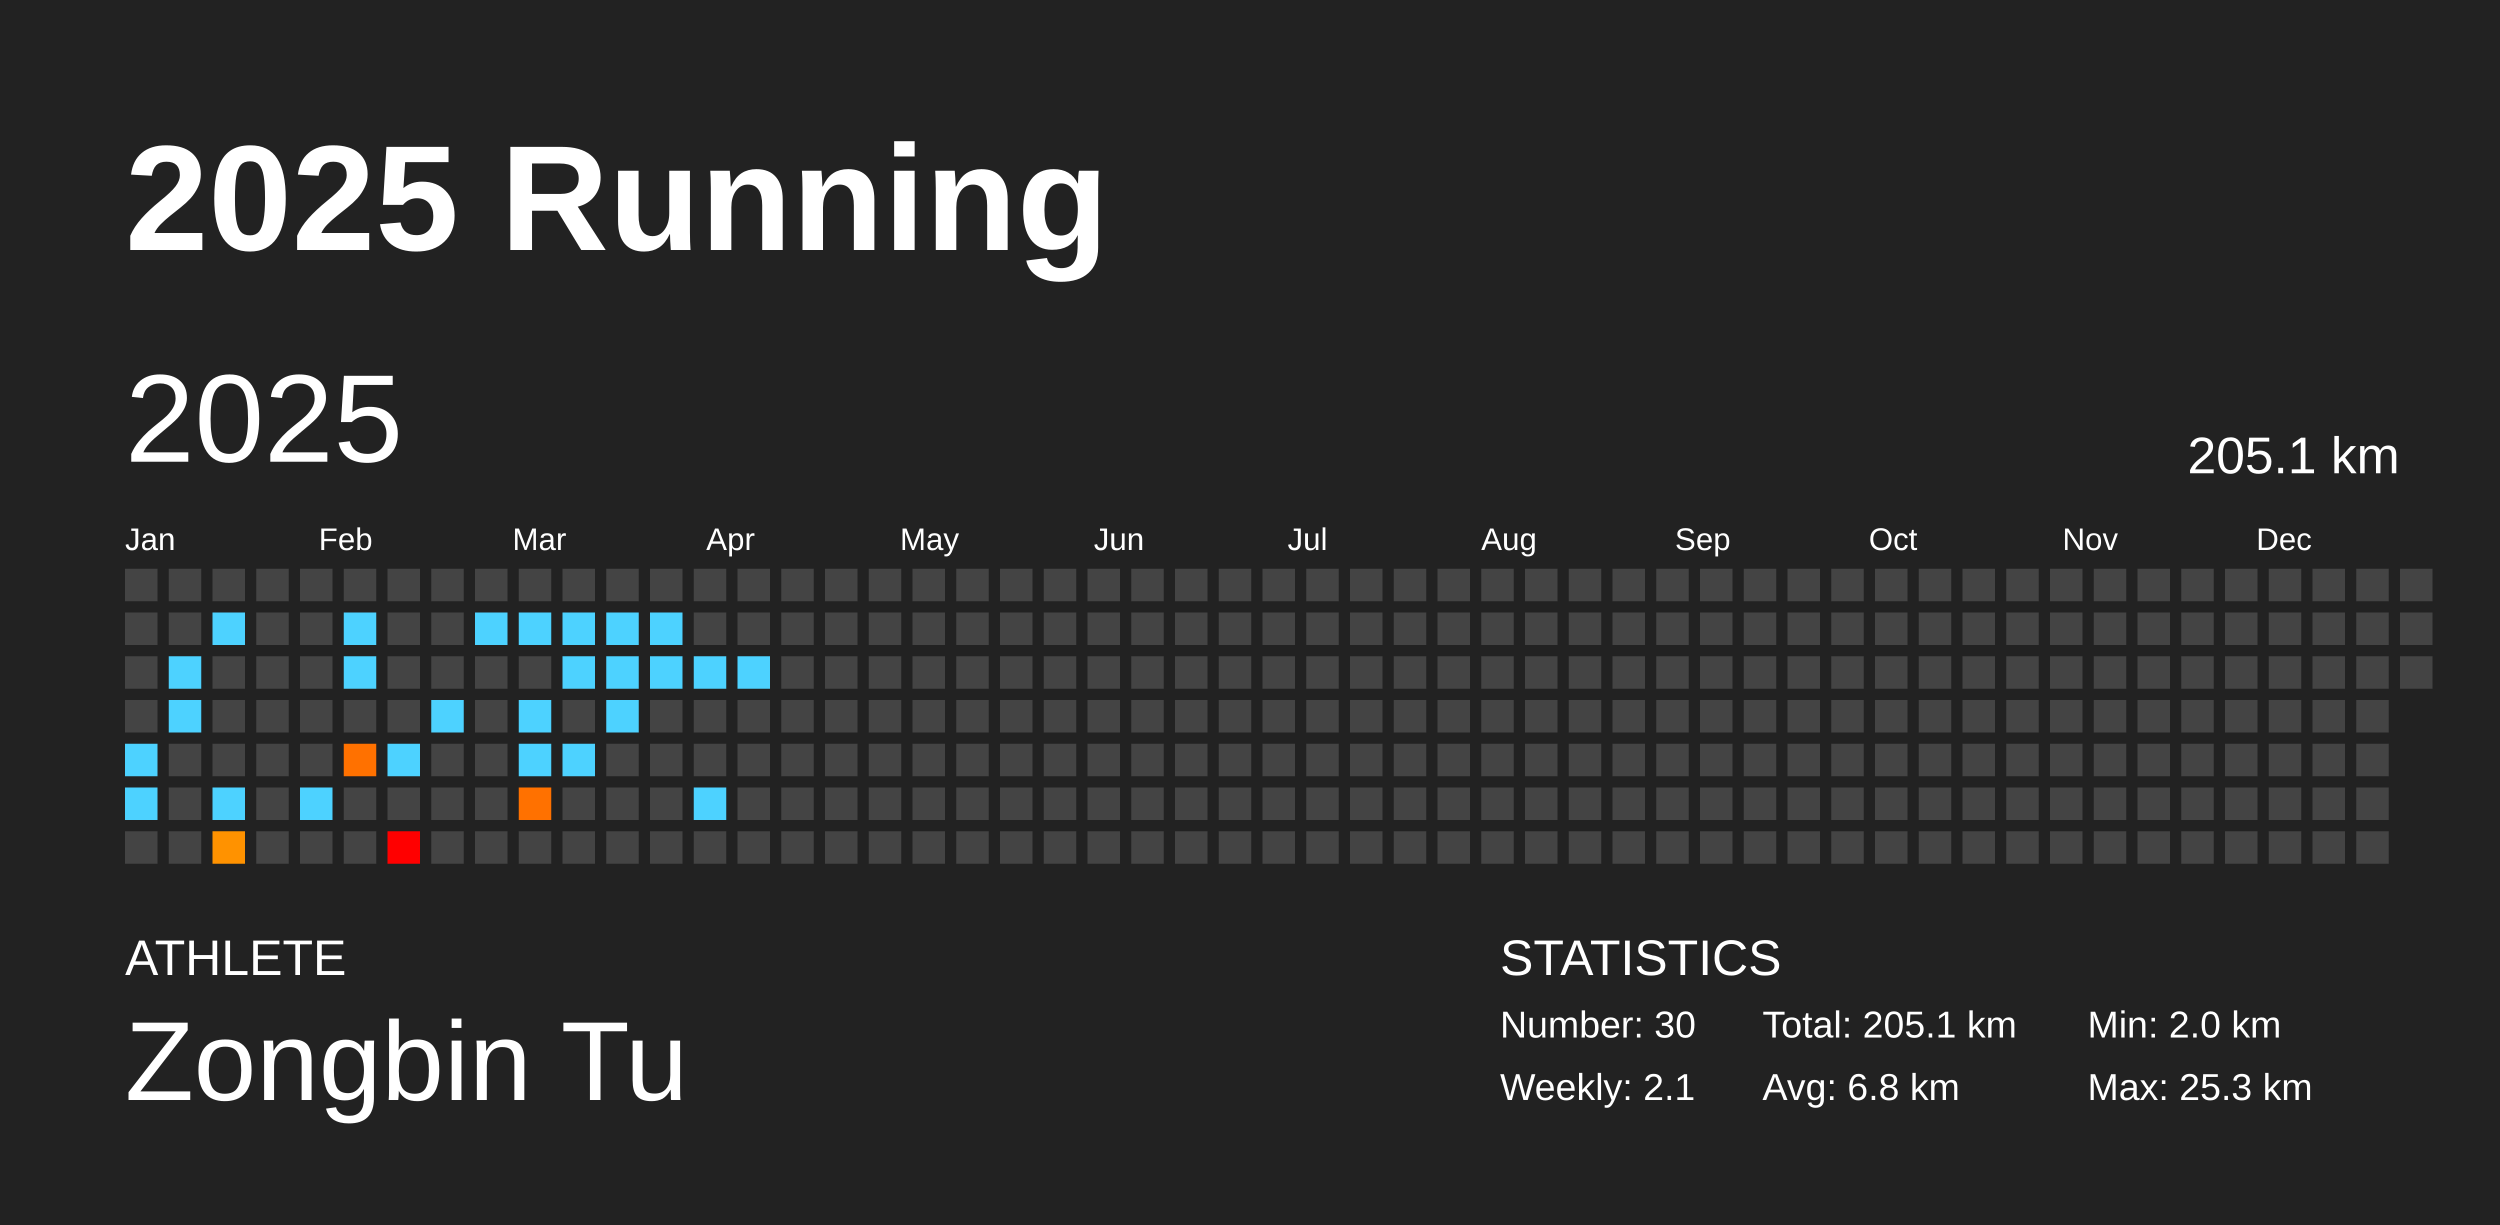
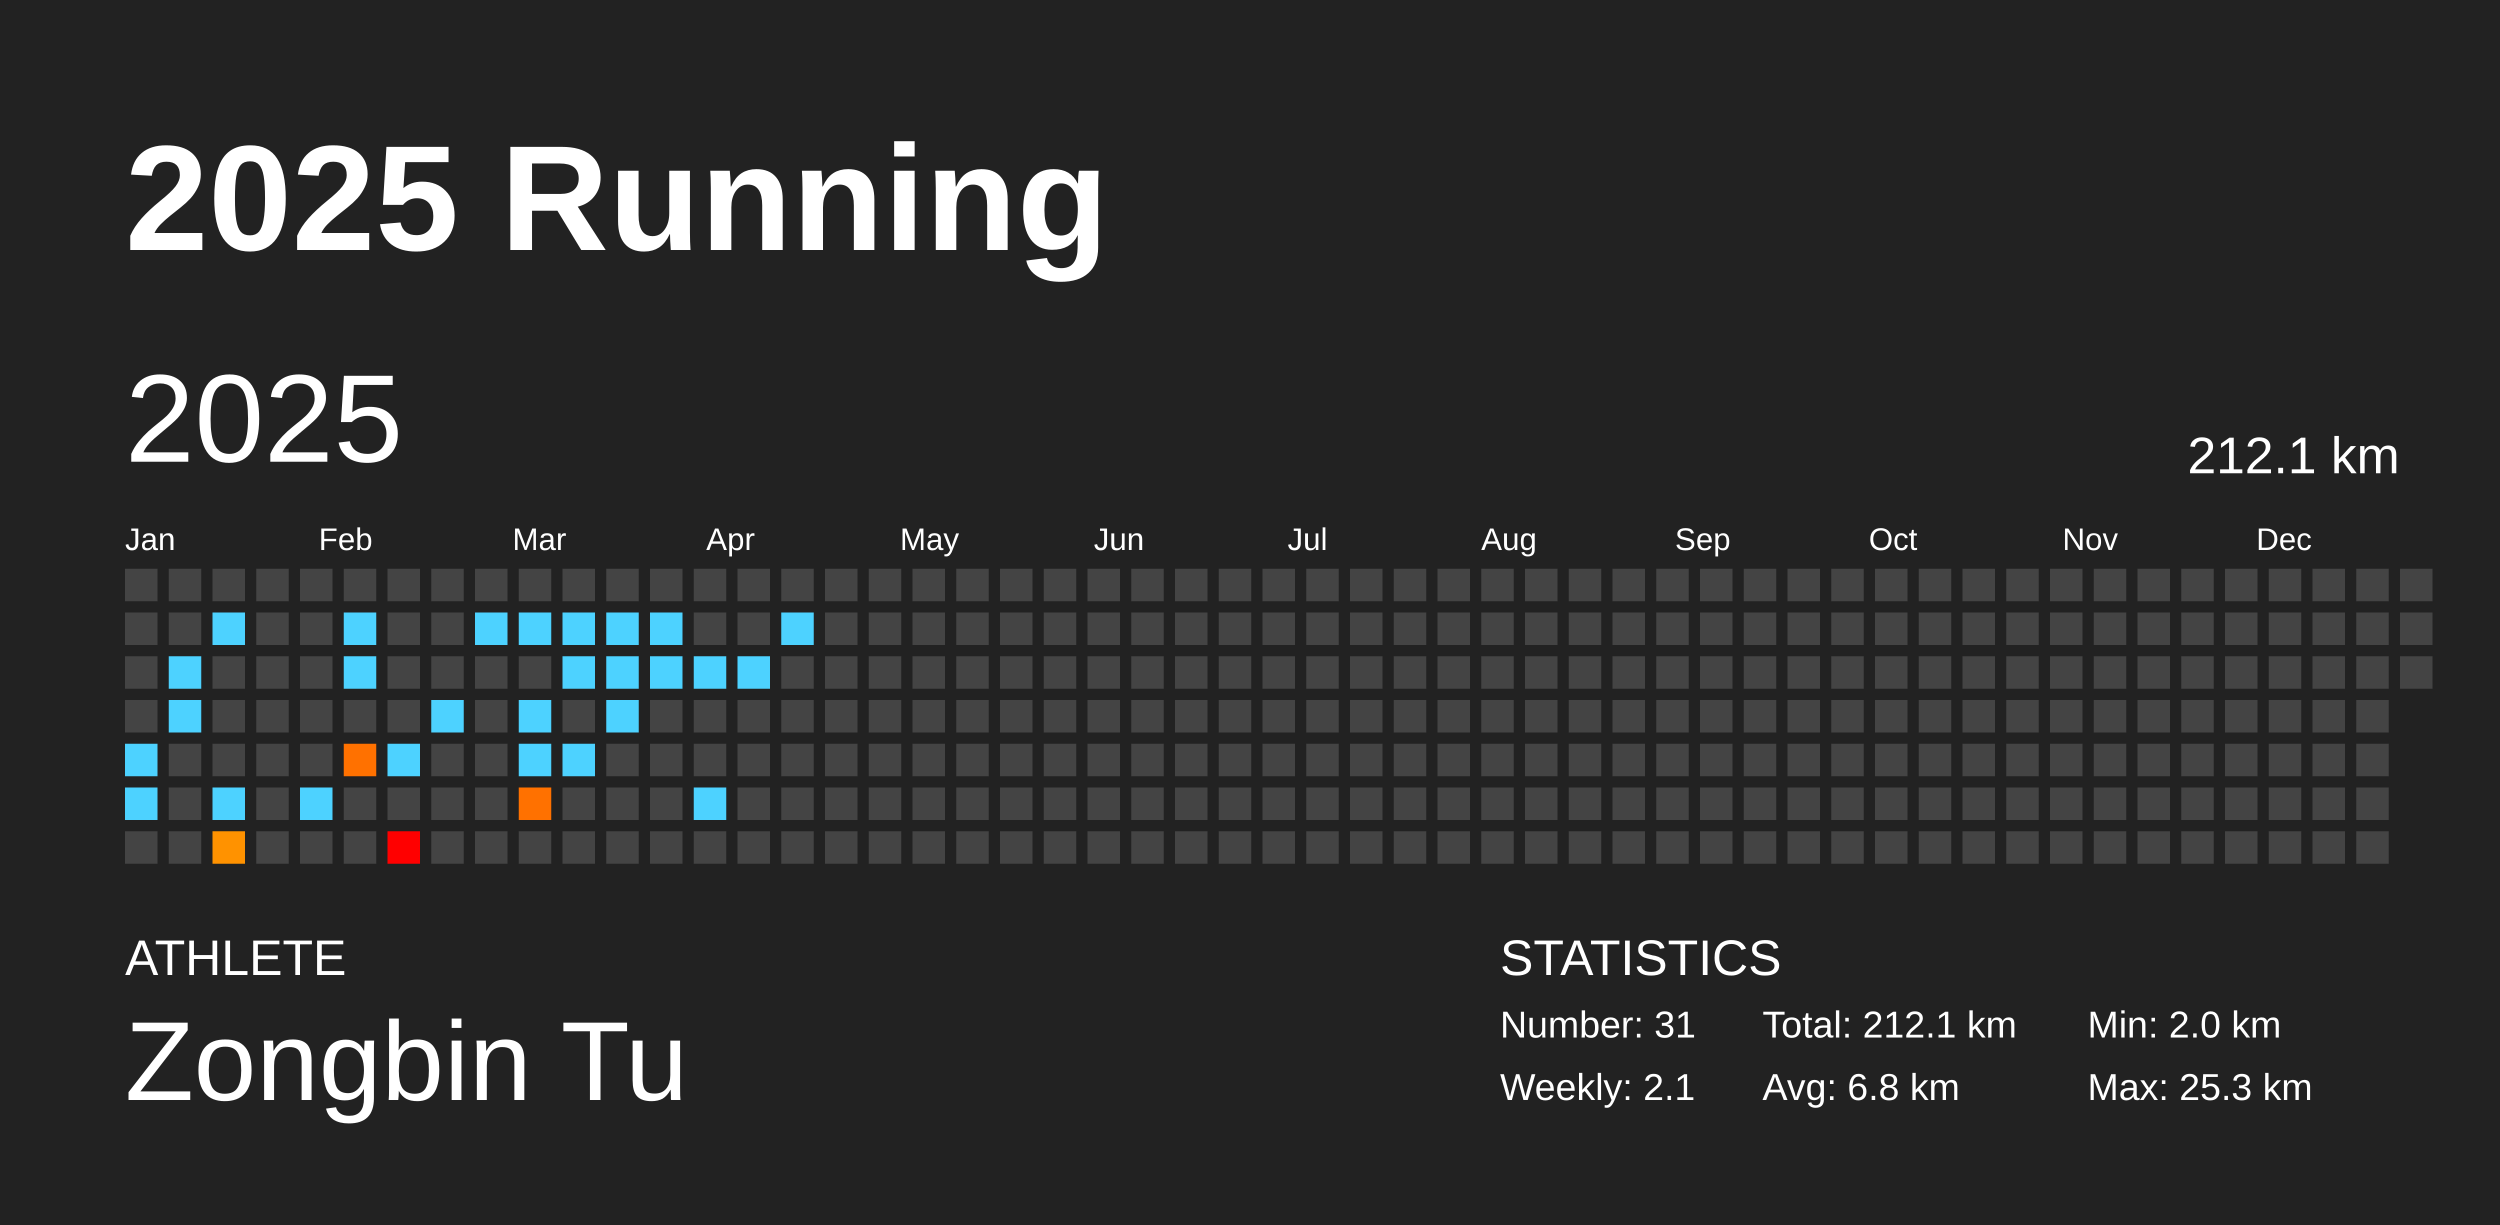
<svg xmlns="http://www.w3.org/2000/svg" baseProfile="full" height="98mm" version="1.1" viewBox="0,0,200,98" width="200mm">
  <defs />
  <rect fill="#222222" height="98" width="200" x="0" y="0" />
  <text fill="#FFFFFF" style="font-size:12px; font-family:Arial; font-weight:bold;" x="10" y="20">2025 Running</text>
  <text fill="#FFFFFF" style="font-size:4px; font-family:Arial" x="10" y="78">ATHLETE</text>
  <text fill="#FFFFFF" style="font-size:9px; font-family:Arial" x="10" y="88">Zongbin Tu</text>
  <text fill="#FFFFFF" style="font-size:4px; font-family:Arial" x="120" y="78">STATISTICS</text>
-   <text fill="#FFFFFF" style="font-size:3px; font-family:Arial" x="120" y="83">Number: 30</text>
+   <text fill="#FFFFFF" style="font-size:3px; font-family:Arial" x="120" y="83">Number: 31</text>
  <text fill="#FFFFFF" style="font-size:3px; font-family:Arial" x="120" y="88">Weekly: 2.1</text>
-   <text fill="#FFFFFF" style="font-size:3px; font-family:Arial" x="141" y="83">Total: 205.1 km</text>
+   <text fill="#FFFFFF" style="font-size:3px; font-family:Arial" x="141" y="83">Total: 212.1 km</text>
  <text fill="#FFFFFF" style="font-size:3px; font-family:Arial" x="141" y="88">Avg: 6.8 km</text>
  <text fill="#FFFFFF" style="font-size:3px; font-family:Arial" x="167" y="83">Min: 2.0 km</text>
  <text fill="#FFFFFF" style="font-size:3px; font-family:Arial" x="167" y="88">Max: 25.3 km</text>
  <text dominant-baseline="hanging" fill="#FFFFFF" style="font-size:10.0px; font-family:Arial;" x="10" y="30">2025</text>
-   <text dominant-baseline="hanging" fill="#FFFFFF" style="font-size:4.125px; font-family:Arial;" x="175" y="35">205.1 km</text>
+   <text dominant-baseline="hanging" fill="#FFFFFF" style="font-size:4.125px; font-family:Arial;" x="175" y="35">212.1 km</text>
  <text fill="#FFFFFF" style="font-size:2.5px; font-family:Arial" x="10.0" y="44">Jan</text>
  <text fill="#FFFFFF" style="font-size:2.5px; font-family:Arial" x="25.5" y="44">Feb</text>
  <text fill="#FFFFFF" style="font-size:2.5px; font-family:Arial" x="41.0" y="44">Mar</text>
  <text fill="#FFFFFF" style="font-size:2.5px; font-family:Arial" x="56.5" y="44">Apr</text>
  <text fill="#FFFFFF" style="font-size:2.5px; font-family:Arial" x="72.0" y="44">May</text>
  <text fill="#FFFFFF" style="font-size:2.5px; font-family:Arial" x="87.5" y="44">Jun</text>
  <text fill="#FFFFFF" style="font-size:2.5px; font-family:Arial" x="103.0" y="44">Jul</text>
  <text fill="#FFFFFF" style="font-size:2.5px; font-family:Arial" x="118.5" y="44">Aug</text>
  <text fill="#FFFFFF" style="font-size:2.5px; font-family:Arial" x="134.0" y="44">Sep</text>
  <text fill="#FFFFFF" style="font-size:2.5px; font-family:Arial" x="149.5" y="44">Oct</text>
  <text fill="#FFFFFF" style="font-size:2.5px; font-family:Arial" x="165.0" y="44">Nov</text>
  <text fill="#FFFFFF" style="font-size:2.5px; font-family:Arial" x="180.5" y="44">Dec</text>
  <rect fill="#444444" height="2.6" width="2.6" x="10.0" y="45.5" />
  <rect fill="#444444" height="2.6" width="2.6" x="10.0" y="49.0" />
  <rect fill="#444444" height="2.6" width="2.6" x="10.0" y="52.5" />
  <rect fill="#444444" height="2.6" width="2.6" x="10.0" y="56.0" />
  <rect fill="#4dd2ff" height="2.6" width="2.6" x="10.0" y="59.5" />
  <rect fill="#4dd2ff" height="2.6" width="2.6" x="10.0" y="63.0" />
  <rect fill="#444444" height="2.6" width="2.6" x="10.0" y="66.5" />
  <rect fill="#444444" height="2.6" width="2.6" x="13.5" y="45.5" />
  <rect fill="#444444" height="2.6" width="2.6" x="13.5" y="49.0" />
  <rect fill="#4dd2ff" height="2.6" width="2.6" x="13.5" y="52.5" />
  <rect fill="#4dd2ff" height="2.6" width="2.6" x="13.5" y="56.0" />
  <rect fill="#444444" height="2.6" width="2.6" x="13.5" y="59.5" />
  <rect fill="#444444" height="2.6" width="2.6" x="13.5" y="63.0" />
  <rect fill="#444444" height="2.6" width="2.6" x="13.5" y="66.5" />
  <rect fill="#444444" height="2.6" width="2.6" x="17.0" y="45.5" />
  <rect fill="#4dd2ff" height="2.6" width="2.6" x="17.0" y="49.0" />
  <rect fill="#444444" height="2.6" width="2.6" x="17.0" y="52.5" />
  <rect fill="#444444" height="2.6" width="2.6" x="17.0" y="56.0" />
  <rect fill="#444444" height="2.6" width="2.6" x="17.0" y="59.5" />
  <rect fill="#4dd2ff" height="2.6" width="2.6" x="17.0" y="63.0" />
  <rect fill="#ff9200" height="2.6" width="2.6" x="17.0" y="66.5" />
  <rect fill="#444444" height="2.6" width="2.6" x="20.5" y="45.5" />
  <rect fill="#444444" height="2.6" width="2.6" x="20.5" y="49.0" />
  <rect fill="#444444" height="2.6" width="2.6" x="20.5" y="52.5" />
  <rect fill="#444444" height="2.6" width="2.6" x="20.5" y="56.0" />
  <rect fill="#444444" height="2.6" width="2.6" x="20.5" y="59.5" />
  <rect fill="#444444" height="2.6" width="2.6" x="20.5" y="63.0" />
  <rect fill="#444444" height="2.6" width="2.6" x="20.5" y="66.5" />
  <rect fill="#444444" height="2.6" width="2.6" x="24.0" y="45.5" />
  <rect fill="#444444" height="2.6" width="2.6" x="24.0" y="49.0" />
  <rect fill="#444444" height="2.6" width="2.6" x="24.0" y="52.5" />
  <rect fill="#444444" height="2.6" width="2.6" x="24.0" y="56.0" />
  <rect fill="#444444" height="2.6" width="2.6" x="24.0" y="59.5" />
  <rect fill="#4dd2ff" height="2.6" width="2.6" x="24.0" y="63.0" />
  <rect fill="#444444" height="2.6" width="2.6" x="24.0" y="66.5" />
  <rect fill="#444444" height="2.6" width="2.6" x="27.5" y="45.5" />
  <rect fill="#4dd2ff" height="2.6" width="2.6" x="27.5" y="49.0" />
  <rect fill="#4dd2ff" height="2.6" width="2.6" x="27.5" y="52.5" />
  <rect fill="#444444" height="2.6" width="2.6" x="27.5" y="56.0" />
  <rect fill="#ff7100" height="2.6" width="2.6" x="27.5" y="59.5" />
  <rect fill="#444444" height="2.6" width="2.6" x="27.5" y="63.0" />
  <rect fill="#444444" height="2.6" width="2.6" x="27.5" y="66.5" />
  <rect fill="#444444" height="2.6" width="2.6" x="31.0" y="45.5" />
  <rect fill="#444444" height="2.6" width="2.6" x="31.0" y="49.0" />
  <rect fill="#444444" height="2.6" width="2.6" x="31.0" y="52.5" />
  <rect fill="#444444" height="2.6" width="2.6" x="31.0" y="56.0" />
  <rect fill="#4dd2ff" height="2.6" width="2.6" x="31.0" y="59.5" />
  <rect fill="#444444" height="2.6" width="2.6" x="31.0" y="63.0" />
  <rect fill="red" height="2.6" width="2.6" x="31.0" y="66.5" />
  <rect fill="#444444" height="2.6" width="2.6" x="34.5" y="45.5" />
  <rect fill="#444444" height="2.6" width="2.6" x="34.5" y="49.0" />
  <rect fill="#444444" height="2.6" width="2.6" x="34.5" y="52.5" />
  <rect fill="#4dd2ff" height="2.6" width="2.6" x="34.5" y="56.0" />
  <rect fill="#444444" height="2.6" width="2.6" x="34.5" y="59.5" />
  <rect fill="#444444" height="2.6" width="2.6" x="34.5" y="63.0" />
  <rect fill="#444444" height="2.6" width="2.6" x="34.5" y="66.5" />
  <rect fill="#444444" height="2.6" width="2.6" x="38.0" y="45.5" />
  <rect fill="#4dd2ff" height="2.6" width="2.6" x="38.0" y="49.0" />
  <rect fill="#444444" height="2.6" width="2.6" x="38.0" y="52.5" />
  <rect fill="#444444" height="2.6" width="2.6" x="38.0" y="56.0" />
  <rect fill="#444444" height="2.6" width="2.6" x="38.0" y="59.5" />
  <rect fill="#444444" height="2.6" width="2.6" x="38.0" y="63.0" />
  <rect fill="#444444" height="2.6" width="2.6" x="38.0" y="66.5" />
  <rect fill="#444444" height="2.6" width="2.6" x="41.5" y="45.5" />
  <rect fill="#4dd2ff" height="2.6" width="2.6" x="41.5" y="49.0" />
  <rect fill="#444444" height="2.6" width="2.6" x="41.5" y="52.5" />
  <rect fill="#4dd2ff" height="2.6" width="2.6" x="41.5" y="56.0" />
  <rect fill="#4dd2ff" height="2.6" width="2.6" x="41.5" y="59.5" />
  <rect fill="#ff7100" height="2.6" width="2.6" x="41.5" y="63.0" />
  <rect fill="#444444" height="2.6" width="2.6" x="41.5" y="66.5" />
  <rect fill="#444444" height="2.6" width="2.6" x="45.0" y="45.5" />
  <rect fill="#4dd2ff" height="2.6" width="2.6" x="45.0" y="49.0" />
  <rect fill="#4dd2ff" height="2.6" width="2.6" x="45.0" y="52.5" />
  <rect fill="#444444" height="2.6" width="2.6" x="45.0" y="56.0" />
  <rect fill="#4dd2ff" height="2.6" width="2.6" x="45.0" y="59.5" />
  <rect fill="#444444" height="2.6" width="2.6" x="45.0" y="63.0" />
  <rect fill="#444444" height="2.6" width="2.6" x="45.0" y="66.5" />
  <rect fill="#444444" height="2.6" width="2.6" x="48.5" y="45.5" />
  <rect fill="#4dd2ff" height="2.6" width="2.6" x="48.5" y="49.0" />
  <rect fill="#4dd2ff" height="2.6" width="2.6" x="48.5" y="52.5" />
  <rect fill="#4dd2ff" height="2.6" width="2.6" x="48.5" y="56.0" />
  <rect fill="#444444" height="2.6" width="2.6" x="48.5" y="59.5" />
  <rect fill="#444444" height="2.6" width="2.6" x="48.5" y="63.0" />
  <rect fill="#444444" height="2.6" width="2.6" x="48.5" y="66.5" />
  <rect fill="#444444" height="2.6" width="2.6" x="52.0" y="45.5" />
  <rect fill="#4dd2ff" height="2.6" width="2.6" x="52.0" y="49.0" />
  <rect fill="#4dd2ff" height="2.6" width="2.6" x="52.0" y="52.5" />
  <rect fill="#444444" height="2.6" width="2.6" x="52.0" y="56.0" />
  <rect fill="#444444" height="2.6" width="2.6" x="52.0" y="59.5" />
  <rect fill="#444444" height="2.6" width="2.6" x="52.0" y="63.0" />
  <rect fill="#444444" height="2.6" width="2.6" x="52.0" y="66.5" />
  <rect fill="#444444" height="2.6" width="2.6" x="55.5" y="45.5" />
  <rect fill="#444444" height="2.6" width="2.6" x="55.5" y="49.0" />
  <rect fill="#4dd2ff" height="2.6" width="2.6" x="55.5" y="52.5" />
  <rect fill="#444444" height="2.6" width="2.6" x="55.5" y="56.0" />
  <rect fill="#444444" height="2.6" width="2.6" x="55.5" y="59.5" />
  <rect fill="#4dd2ff" height="2.6" width="2.6" x="55.5" y="63.0" />
  <rect fill="#444444" height="2.6" width="2.6" x="55.5" y="66.5" />
  <rect fill="#444444" height="2.6" width="2.6" x="59.0" y="45.5" />
  <rect fill="#444444" height="2.6" width="2.6" x="59.0" y="49.0" />
  <rect fill="#4dd2ff" height="2.6" width="2.6" x="59.0" y="52.5" />
  <rect fill="#444444" height="2.6" width="2.6" x="59.0" y="56.0" />
  <rect fill="#444444" height="2.6" width="2.6" x="59.0" y="59.5" />
  <rect fill="#444444" height="2.6" width="2.6" x="59.0" y="63.0" />
  <rect fill="#444444" height="2.6" width="2.6" x="59.0" y="66.5" />
  <rect fill="#444444" height="2.6" width="2.6" x="62.5" y="45.5" />
-   <rect fill="#444444" height="2.6" width="2.6" x="62.5" y="49.0" />
+   <rect fill="#4dd2ff" height="2.6" width="2.6" x="62.5" y="49.0" />
  <rect fill="#444444" height="2.6" width="2.6" x="62.5" y="52.5" />
  <rect fill="#444444" height="2.6" width="2.6" x="62.5" y="56.0" />
  <rect fill="#444444" height="2.6" width="2.6" x="62.5" y="59.5" />
  <rect fill="#444444" height="2.6" width="2.6" x="62.5" y="63.0" />
  <rect fill="#444444" height="2.6" width="2.6" x="62.5" y="66.5" />
  <rect fill="#444444" height="2.6" width="2.6" x="66.0" y="45.5" />
  <rect fill="#444444" height="2.6" width="2.6" x="66.0" y="49.0" />
  <rect fill="#444444" height="2.6" width="2.6" x="66.0" y="52.5" />
  <rect fill="#444444" height="2.6" width="2.6" x="66.0" y="56.0" />
  <rect fill="#444444" height="2.6" width="2.6" x="66.0" y="59.5" />
  <rect fill="#444444" height="2.6" width="2.6" x="66.0" y="63.0" />
  <rect fill="#444444" height="2.6" width="2.6" x="66.0" y="66.5" />
  <rect fill="#444444" height="2.6" width="2.6" x="69.5" y="45.5" />
  <rect fill="#444444" height="2.6" width="2.6" x="69.5" y="49.0" />
  <rect fill="#444444" height="2.6" width="2.6" x="69.5" y="52.5" />
  <rect fill="#444444" height="2.6" width="2.6" x="69.5" y="56.0" />
  <rect fill="#444444" height="2.6" width="2.6" x="69.5" y="59.5" />
  <rect fill="#444444" height="2.6" width="2.6" x="69.5" y="63.0" />
  <rect fill="#444444" height="2.6" width="2.6" x="69.5" y="66.5" />
  <rect fill="#444444" height="2.6" width="2.6" x="73.0" y="45.5" />
  <rect fill="#444444" height="2.6" width="2.6" x="73.0" y="49.0" />
  <rect fill="#444444" height="2.6" width="2.6" x="73.0" y="52.5" />
  <rect fill="#444444" height="2.6" width="2.6" x="73.0" y="56.0" />
  <rect fill="#444444" height="2.6" width="2.6" x="73.0" y="59.5" />
  <rect fill="#444444" height="2.6" width="2.6" x="73.0" y="63.0" />
  <rect fill="#444444" height="2.6" width="2.6" x="73.0" y="66.5" />
  <rect fill="#444444" height="2.6" width="2.6" x="76.5" y="45.5" />
  <rect fill="#444444" height="2.6" width="2.6" x="76.5" y="49.0" />
  <rect fill="#444444" height="2.6" width="2.6" x="76.5" y="52.5" />
  <rect fill="#444444" height="2.6" width="2.6" x="76.5" y="56.0" />
  <rect fill="#444444" height="2.6" width="2.6" x="76.5" y="59.5" />
  <rect fill="#444444" height="2.6" width="2.6" x="76.5" y="63.0" />
  <rect fill="#444444" height="2.6" width="2.6" x="76.5" y="66.5" />
  <rect fill="#444444" height="2.6" width="2.6" x="80.0" y="45.5" />
  <rect fill="#444444" height="2.6" width="2.6" x="80.0" y="49.0" />
  <rect fill="#444444" height="2.6" width="2.6" x="80.0" y="52.5" />
  <rect fill="#444444" height="2.6" width="2.6" x="80.0" y="56.0" />
  <rect fill="#444444" height="2.6" width="2.6" x="80.0" y="59.5" />
  <rect fill="#444444" height="2.6" width="2.6" x="80.0" y="63.0" />
  <rect fill="#444444" height="2.6" width="2.6" x="80.0" y="66.5" />
  <rect fill="#444444" height="2.6" width="2.6" x="83.5" y="45.5" />
  <rect fill="#444444" height="2.6" width="2.6" x="83.5" y="49.0" />
  <rect fill="#444444" height="2.6" width="2.6" x="83.5" y="52.5" />
  <rect fill="#444444" height="2.6" width="2.6" x="83.5" y="56.0" />
  <rect fill="#444444" height="2.6" width="2.6" x="83.5" y="59.5" />
  <rect fill="#444444" height="2.6" width="2.6" x="83.5" y="63.0" />
  <rect fill="#444444" height="2.6" width="2.6" x="83.5" y="66.5" />
  <rect fill="#444444" height="2.6" width="2.6" x="87.0" y="45.5" />
  <rect fill="#444444" height="2.6" width="2.6" x="87.0" y="49.0" />
  <rect fill="#444444" height="2.6" width="2.6" x="87.0" y="52.5" />
  <rect fill="#444444" height="2.6" width="2.6" x="87.0" y="56.0" />
  <rect fill="#444444" height="2.6" width="2.6" x="87.0" y="59.5" />
  <rect fill="#444444" height="2.6" width="2.6" x="87.0" y="63.0" />
  <rect fill="#444444" height="2.6" width="2.6" x="87.0" y="66.5" />
  <rect fill="#444444" height="2.6" width="2.6" x="90.5" y="45.5" />
  <rect fill="#444444" height="2.6" width="2.6" x="90.5" y="49.0" />
  <rect fill="#444444" height="2.6" width="2.6" x="90.5" y="52.5" />
  <rect fill="#444444" height="2.6" width="2.6" x="90.5" y="56.0" />
  <rect fill="#444444" height="2.6" width="2.6" x="90.5" y="59.5" />
  <rect fill="#444444" height="2.6" width="2.6" x="90.5" y="63.0" />
  <rect fill="#444444" height="2.6" width="2.6" x="90.5" y="66.5" />
  <rect fill="#444444" height="2.6" width="2.6" x="94.0" y="45.5" />
  <rect fill="#444444" height="2.6" width="2.6" x="94.0" y="49.0" />
  <rect fill="#444444" height="2.6" width="2.6" x="94.0" y="52.5" />
  <rect fill="#444444" height="2.6" width="2.6" x="94.0" y="56.0" />
  <rect fill="#444444" height="2.6" width="2.6" x="94.0" y="59.5" />
  <rect fill="#444444" height="2.6" width="2.6" x="94.0" y="63.0" />
  <rect fill="#444444" height="2.6" width="2.6" x="94.0" y="66.5" />
  <rect fill="#444444" height="2.6" width="2.6" x="97.5" y="45.5" />
  <rect fill="#444444" height="2.6" width="2.6" x="97.5" y="49.0" />
  <rect fill="#444444" height="2.6" width="2.6" x="97.5" y="52.5" />
  <rect fill="#444444" height="2.6" width="2.6" x="97.5" y="56.0" />
  <rect fill="#444444" height="2.6" width="2.6" x="97.5" y="59.5" />
  <rect fill="#444444" height="2.6" width="2.6" x="97.5" y="63.0" />
  <rect fill="#444444" height="2.6" width="2.6" x="97.5" y="66.5" />
  <rect fill="#444444" height="2.6" width="2.6" x="101.0" y="45.5" />
  <rect fill="#444444" height="2.6" width="2.6" x="101.0" y="49.0" />
  <rect fill="#444444" height="2.6" width="2.6" x="101.0" y="52.5" />
  <rect fill="#444444" height="2.6" width="2.6" x="101.0" y="56.0" />
  <rect fill="#444444" height="2.6" width="2.6" x="101.0" y="59.5" />
  <rect fill="#444444" height="2.6" width="2.6" x="101.0" y="63.0" />
  <rect fill="#444444" height="2.6" width="2.6" x="101.0" y="66.5" />
  <rect fill="#444444" height="2.6" width="2.6" x="104.5" y="45.5" />
  <rect fill="#444444" height="2.6" width="2.6" x="104.5" y="49.0" />
  <rect fill="#444444" height="2.6" width="2.6" x="104.5" y="52.5" />
  <rect fill="#444444" height="2.6" width="2.6" x="104.5" y="56.0" />
  <rect fill="#444444" height="2.6" width="2.6" x="104.5" y="59.5" />
  <rect fill="#444444" height="2.6" width="2.6" x="104.5" y="63.0" />
  <rect fill="#444444" height="2.6" width="2.6" x="104.5" y="66.5" />
  <rect fill="#444444" height="2.6" width="2.6" x="108.0" y="45.5" />
  <rect fill="#444444" height="2.6" width="2.6" x="108.0" y="49.0" />
  <rect fill="#444444" height="2.6" width="2.6" x="108.0" y="52.5" />
  <rect fill="#444444" height="2.6" width="2.6" x="108.0" y="56.0" />
  <rect fill="#444444" height="2.6" width="2.6" x="108.0" y="59.5" />
  <rect fill="#444444" height="2.6" width="2.6" x="108.0" y="63.0" />
  <rect fill="#444444" height="2.6" width="2.6" x="108.0" y="66.5" />
  <rect fill="#444444" height="2.6" width="2.6" x="111.5" y="45.5" />
  <rect fill="#444444" height="2.6" width="2.6" x="111.5" y="49.0" />
  <rect fill="#444444" height="2.6" width="2.6" x="111.5" y="52.5" />
  <rect fill="#444444" height="2.6" width="2.6" x="111.5" y="56.0" />
  <rect fill="#444444" height="2.6" width="2.6" x="111.5" y="59.5" />
  <rect fill="#444444" height="2.6" width="2.6" x="111.5" y="63.0" />
  <rect fill="#444444" height="2.6" width="2.6" x="111.5" y="66.5" />
  <rect fill="#444444" height="2.6" width="2.6" x="115.0" y="45.5" />
  <rect fill="#444444" height="2.6" width="2.6" x="115.0" y="49.0" />
  <rect fill="#444444" height="2.6" width="2.6" x="115.0" y="52.5" />
  <rect fill="#444444" height="2.6" width="2.6" x="115.0" y="56.0" />
  <rect fill="#444444" height="2.6" width="2.6" x="115.0" y="59.5" />
  <rect fill="#444444" height="2.6" width="2.6" x="115.0" y="63.0" />
  <rect fill="#444444" height="2.6" width="2.6" x="115.0" y="66.5" />
  <rect fill="#444444" height="2.6" width="2.6" x="118.5" y="45.5" />
  <rect fill="#444444" height="2.6" width="2.6" x="118.5" y="49.0" />
  <rect fill="#444444" height="2.6" width="2.6" x="118.5" y="52.5" />
  <rect fill="#444444" height="2.6" width="2.6" x="118.5" y="56.0" />
  <rect fill="#444444" height="2.6" width="2.6" x="118.5" y="59.5" />
  <rect fill="#444444" height="2.6" width="2.6" x="118.5" y="63.0" />
  <rect fill="#444444" height="2.6" width="2.6" x="118.5" y="66.5" />
  <rect fill="#444444" height="2.6" width="2.6" x="122.0" y="45.5" />
  <rect fill="#444444" height="2.6" width="2.6" x="122.0" y="49.0" />
  <rect fill="#444444" height="2.6" width="2.6" x="122.0" y="52.5" />
  <rect fill="#444444" height="2.6" width="2.6" x="122.0" y="56.0" />
  <rect fill="#444444" height="2.6" width="2.6" x="122.0" y="59.5" />
  <rect fill="#444444" height="2.6" width="2.6" x="122.0" y="63.0" />
  <rect fill="#444444" height="2.6" width="2.6" x="122.0" y="66.5" />
  <rect fill="#444444" height="2.6" width="2.6" x="125.5" y="45.5" />
  <rect fill="#444444" height="2.6" width="2.6" x="125.5" y="49.0" />
  <rect fill="#444444" height="2.6" width="2.6" x="125.5" y="52.5" />
  <rect fill="#444444" height="2.6" width="2.6" x="125.5" y="56.0" />
  <rect fill="#444444" height="2.6" width="2.6" x="125.5" y="59.5" />
  <rect fill="#444444" height="2.6" width="2.6" x="125.5" y="63.0" />
  <rect fill="#444444" height="2.6" width="2.6" x="125.5" y="66.5" />
  <rect fill="#444444" height="2.6" width="2.6" x="129.0" y="45.5" />
  <rect fill="#444444" height="2.6" width="2.6" x="129.0" y="49.0" />
  <rect fill="#444444" height="2.6" width="2.6" x="129.0" y="52.5" />
  <rect fill="#444444" height="2.6" width="2.6" x="129.0" y="56.0" />
  <rect fill="#444444" height="2.6" width="2.6" x="129.0" y="59.5" />
  <rect fill="#444444" height="2.6" width="2.6" x="129.0" y="63.0" />
  <rect fill="#444444" height="2.6" width="2.6" x="129.0" y="66.5" />
  <rect fill="#444444" height="2.6" width="2.6" x="132.5" y="45.5" />
  <rect fill="#444444" height="2.6" width="2.6" x="132.5" y="49.0" />
  <rect fill="#444444" height="2.6" width="2.6" x="132.5" y="52.5" />
  <rect fill="#444444" height="2.6" width="2.6" x="132.5" y="56.0" />
  <rect fill="#444444" height="2.6" width="2.6" x="132.5" y="59.5" />
  <rect fill="#444444" height="2.6" width="2.6" x="132.5" y="63.0" />
  <rect fill="#444444" height="2.6" width="2.6" x="132.5" y="66.5" />
  <rect fill="#444444" height="2.6" width="2.6" x="136.0" y="45.5" />
  <rect fill="#444444" height="2.6" width="2.6" x="136.0" y="49.0" />
  <rect fill="#444444" height="2.6" width="2.6" x="136.0" y="52.5" />
  <rect fill="#444444" height="2.6" width="2.6" x="136.0" y="56.0" />
  <rect fill="#444444" height="2.6" width="2.6" x="136.0" y="59.5" />
  <rect fill="#444444" height="2.6" width="2.6" x="136.0" y="63.0" />
  <rect fill="#444444" height="2.6" width="2.6" x="136.0" y="66.5" />
  <rect fill="#444444" height="2.6" width="2.6" x="139.5" y="45.5" />
  <rect fill="#444444" height="2.6" width="2.6" x="139.5" y="49.0" />
  <rect fill="#444444" height="2.6" width="2.6" x="139.5" y="52.5" />
  <rect fill="#444444" height="2.6" width="2.6" x="139.5" y="56.0" />
  <rect fill="#444444" height="2.6" width="2.6" x="139.5" y="59.5" />
  <rect fill="#444444" height="2.6" width="2.6" x="139.5" y="63.0" />
  <rect fill="#444444" height="2.6" width="2.6" x="139.5" y="66.5" />
  <rect fill="#444444" height="2.6" width="2.6" x="143.0" y="45.5" />
  <rect fill="#444444" height="2.6" width="2.6" x="143.0" y="49.0" />
  <rect fill="#444444" height="2.6" width="2.6" x="143.0" y="52.5" />
  <rect fill="#444444" height="2.6" width="2.6" x="143.0" y="56.0" />
  <rect fill="#444444" height="2.6" width="2.6" x="143.0" y="59.5" />
  <rect fill="#444444" height="2.6" width="2.6" x="143.0" y="63.0" />
  <rect fill="#444444" height="2.6" width="2.6" x="143.0" y="66.5" />
  <rect fill="#444444" height="2.6" width="2.6" x="146.5" y="45.5" />
  <rect fill="#444444" height="2.6" width="2.6" x="146.5" y="49.0" />
  <rect fill="#444444" height="2.6" width="2.6" x="146.5" y="52.5" />
  <rect fill="#444444" height="2.6" width="2.6" x="146.5" y="56.0" />
  <rect fill="#444444" height="2.6" width="2.6" x="146.5" y="59.5" />
  <rect fill="#444444" height="2.6" width="2.6" x="146.5" y="63.0" />
  <rect fill="#444444" height="2.6" width="2.6" x="146.5" y="66.5" />
  <rect fill="#444444" height="2.6" width="2.6" x="150.0" y="45.5" />
  <rect fill="#444444" height="2.6" width="2.6" x="150.0" y="49.0" />
  <rect fill="#444444" height="2.6" width="2.6" x="150.0" y="52.5" />
  <rect fill="#444444" height="2.6" width="2.6" x="150.0" y="56.0" />
  <rect fill="#444444" height="2.6" width="2.6" x="150.0" y="59.5" />
  <rect fill="#444444" height="2.6" width="2.6" x="150.0" y="63.0" />
  <rect fill="#444444" height="2.6" width="2.6" x="150.0" y="66.5" />
  <rect fill="#444444" height="2.6" width="2.6" x="153.5" y="45.5" />
  <rect fill="#444444" height="2.6" width="2.6" x="153.5" y="49.0" />
  <rect fill="#444444" height="2.6" width="2.6" x="153.5" y="52.5" />
  <rect fill="#444444" height="2.6" width="2.6" x="153.5" y="56.0" />
  <rect fill="#444444" height="2.6" width="2.6" x="153.5" y="59.5" />
  <rect fill="#444444" height="2.6" width="2.6" x="153.5" y="63.0" />
  <rect fill="#444444" height="2.6" width="2.6" x="153.5" y="66.5" />
  <rect fill="#444444" height="2.6" width="2.6" x="157.0" y="45.5" />
  <rect fill="#444444" height="2.6" width="2.6" x="157.0" y="49.0" />
  <rect fill="#444444" height="2.6" width="2.6" x="157.0" y="52.5" />
  <rect fill="#444444" height="2.6" width="2.6" x="157.0" y="56.0" />
  <rect fill="#444444" height="2.6" width="2.6" x="157.0" y="59.5" />
  <rect fill="#444444" height="2.6" width="2.6" x="157.0" y="63.0" />
  <rect fill="#444444" height="2.6" width="2.6" x="157.0" y="66.5" />
  <rect fill="#444444" height="2.6" width="2.6" x="160.5" y="45.5" />
  <rect fill="#444444" height="2.6" width="2.6" x="160.5" y="49.0" />
  <rect fill="#444444" height="2.6" width="2.6" x="160.5" y="52.5" />
  <rect fill="#444444" height="2.6" width="2.6" x="160.5" y="56.0" />
  <rect fill="#444444" height="2.6" width="2.6" x="160.5" y="59.5" />
  <rect fill="#444444" height="2.6" width="2.6" x="160.5" y="63.0" />
  <rect fill="#444444" height="2.6" width="2.6" x="160.5" y="66.5" />
  <rect fill="#444444" height="2.6" width="2.6" x="164.0" y="45.5" />
  <rect fill="#444444" height="2.6" width="2.6" x="164.0" y="49.0" />
  <rect fill="#444444" height="2.6" width="2.6" x="164.0" y="52.5" />
  <rect fill="#444444" height="2.6" width="2.6" x="164.0" y="56.0" />
  <rect fill="#444444" height="2.6" width="2.6" x="164.0" y="59.5" />
  <rect fill="#444444" height="2.6" width="2.6" x="164.0" y="63.0" />
  <rect fill="#444444" height="2.6" width="2.6" x="164.0" y="66.5" />
  <rect fill="#444444" height="2.6" width="2.6" x="167.5" y="45.5" />
  <rect fill="#444444" height="2.6" width="2.6" x="167.5" y="49.0" />
  <rect fill="#444444" height="2.6" width="2.6" x="167.5" y="52.5" />
  <rect fill="#444444" height="2.6" width="2.6" x="167.5" y="56.0" />
  <rect fill="#444444" height="2.6" width="2.6" x="167.5" y="59.5" />
  <rect fill="#444444" height="2.6" width="2.6" x="167.5" y="63.0" />
  <rect fill="#444444" height="2.6" width="2.6" x="167.5" y="66.5" />
  <rect fill="#444444" height="2.6" width="2.6" x="171.0" y="45.5" />
  <rect fill="#444444" height="2.6" width="2.6" x="171.0" y="49.0" />
  <rect fill="#444444" height="2.6" width="2.6" x="171.0" y="52.5" />
  <rect fill="#444444" height="2.6" width="2.6" x="171.0" y="56.0" />
  <rect fill="#444444" height="2.6" width="2.6" x="171.0" y="59.5" />
  <rect fill="#444444" height="2.6" width="2.6" x="171.0" y="63.0" />
  <rect fill="#444444" height="2.6" width="2.6" x="171.0" y="66.5" />
  <rect fill="#444444" height="2.6" width="2.6" x="174.5" y="45.5" />
  <rect fill="#444444" height="2.6" width="2.6" x="174.5" y="49.0" />
  <rect fill="#444444" height="2.6" width="2.6" x="174.5" y="52.5" />
  <rect fill="#444444" height="2.6" width="2.6" x="174.5" y="56.0" />
  <rect fill="#444444" height="2.6" width="2.6" x="174.5" y="59.5" />
  <rect fill="#444444" height="2.6" width="2.6" x="174.5" y="63.0" />
  <rect fill="#444444" height="2.6" width="2.6" x="174.5" y="66.5" />
  <rect fill="#444444" height="2.6" width="2.6" x="178.0" y="45.5" />
  <rect fill="#444444" height="2.6" width="2.6" x="178.0" y="49.0" />
  <rect fill="#444444" height="2.6" width="2.6" x="178.0" y="52.5" />
  <rect fill="#444444" height="2.6" width="2.6" x="178.0" y="56.0" />
  <rect fill="#444444" height="2.6" width="2.6" x="178.0" y="59.5" />
  <rect fill="#444444" height="2.6" width="2.6" x="178.0" y="63.0" />
  <rect fill="#444444" height="2.6" width="2.6" x="178.0" y="66.5" />
  <rect fill="#444444" height="2.6" width="2.6" x="181.5" y="45.5" />
  <rect fill="#444444" height="2.6" width="2.6" x="181.5" y="49.0" />
  <rect fill="#444444" height="2.6" width="2.6" x="181.5" y="52.5" />
  <rect fill="#444444" height="2.6" width="2.6" x="181.5" y="56.0" />
  <rect fill="#444444" height="2.6" width="2.6" x="181.5" y="59.5" />
  <rect fill="#444444" height="2.6" width="2.6" x="181.5" y="63.0" />
  <rect fill="#444444" height="2.6" width="2.6" x="181.5" y="66.5" />
  <rect fill="#444444" height="2.6" width="2.6" x="185.0" y="45.5" />
  <rect fill="#444444" height="2.6" width="2.6" x="185.0" y="49.0" />
  <rect fill="#444444" height="2.6" width="2.6" x="185.0" y="52.5" />
  <rect fill="#444444" height="2.6" width="2.6" x="185.0" y="56.0" />
  <rect fill="#444444" height="2.6" width="2.6" x="185.0" y="59.5" />
  <rect fill="#444444" height="2.6" width="2.6" x="185.0" y="63.0" />
  <rect fill="#444444" height="2.6" width="2.6" x="185.0" y="66.5" />
  <rect fill="#444444" height="2.6" width="2.6" x="188.5" y="45.5" />
  <rect fill="#444444" height="2.6" width="2.6" x="188.5" y="49.0" />
  <rect fill="#444444" height="2.6" width="2.6" x="188.5" y="52.5" />
  <rect fill="#444444" height="2.6" width="2.6" x="188.5" y="56.0" />
  <rect fill="#444444" height="2.6" width="2.6" x="188.5" y="59.5" />
  <rect fill="#444444" height="2.6" width="2.6" x="188.5" y="63.0" />
  <rect fill="#444444" height="2.6" width="2.6" x="188.5" y="66.5" />
  <rect fill="#444444" height="2.6" width="2.6" x="192.0" y="45.5" />
  <rect fill="#444444" height="2.6" width="2.6" x="192.0" y="49.0" />
  <rect fill="#444444" height="2.6" width="2.6" x="192.0" y="52.5" />
</svg>
